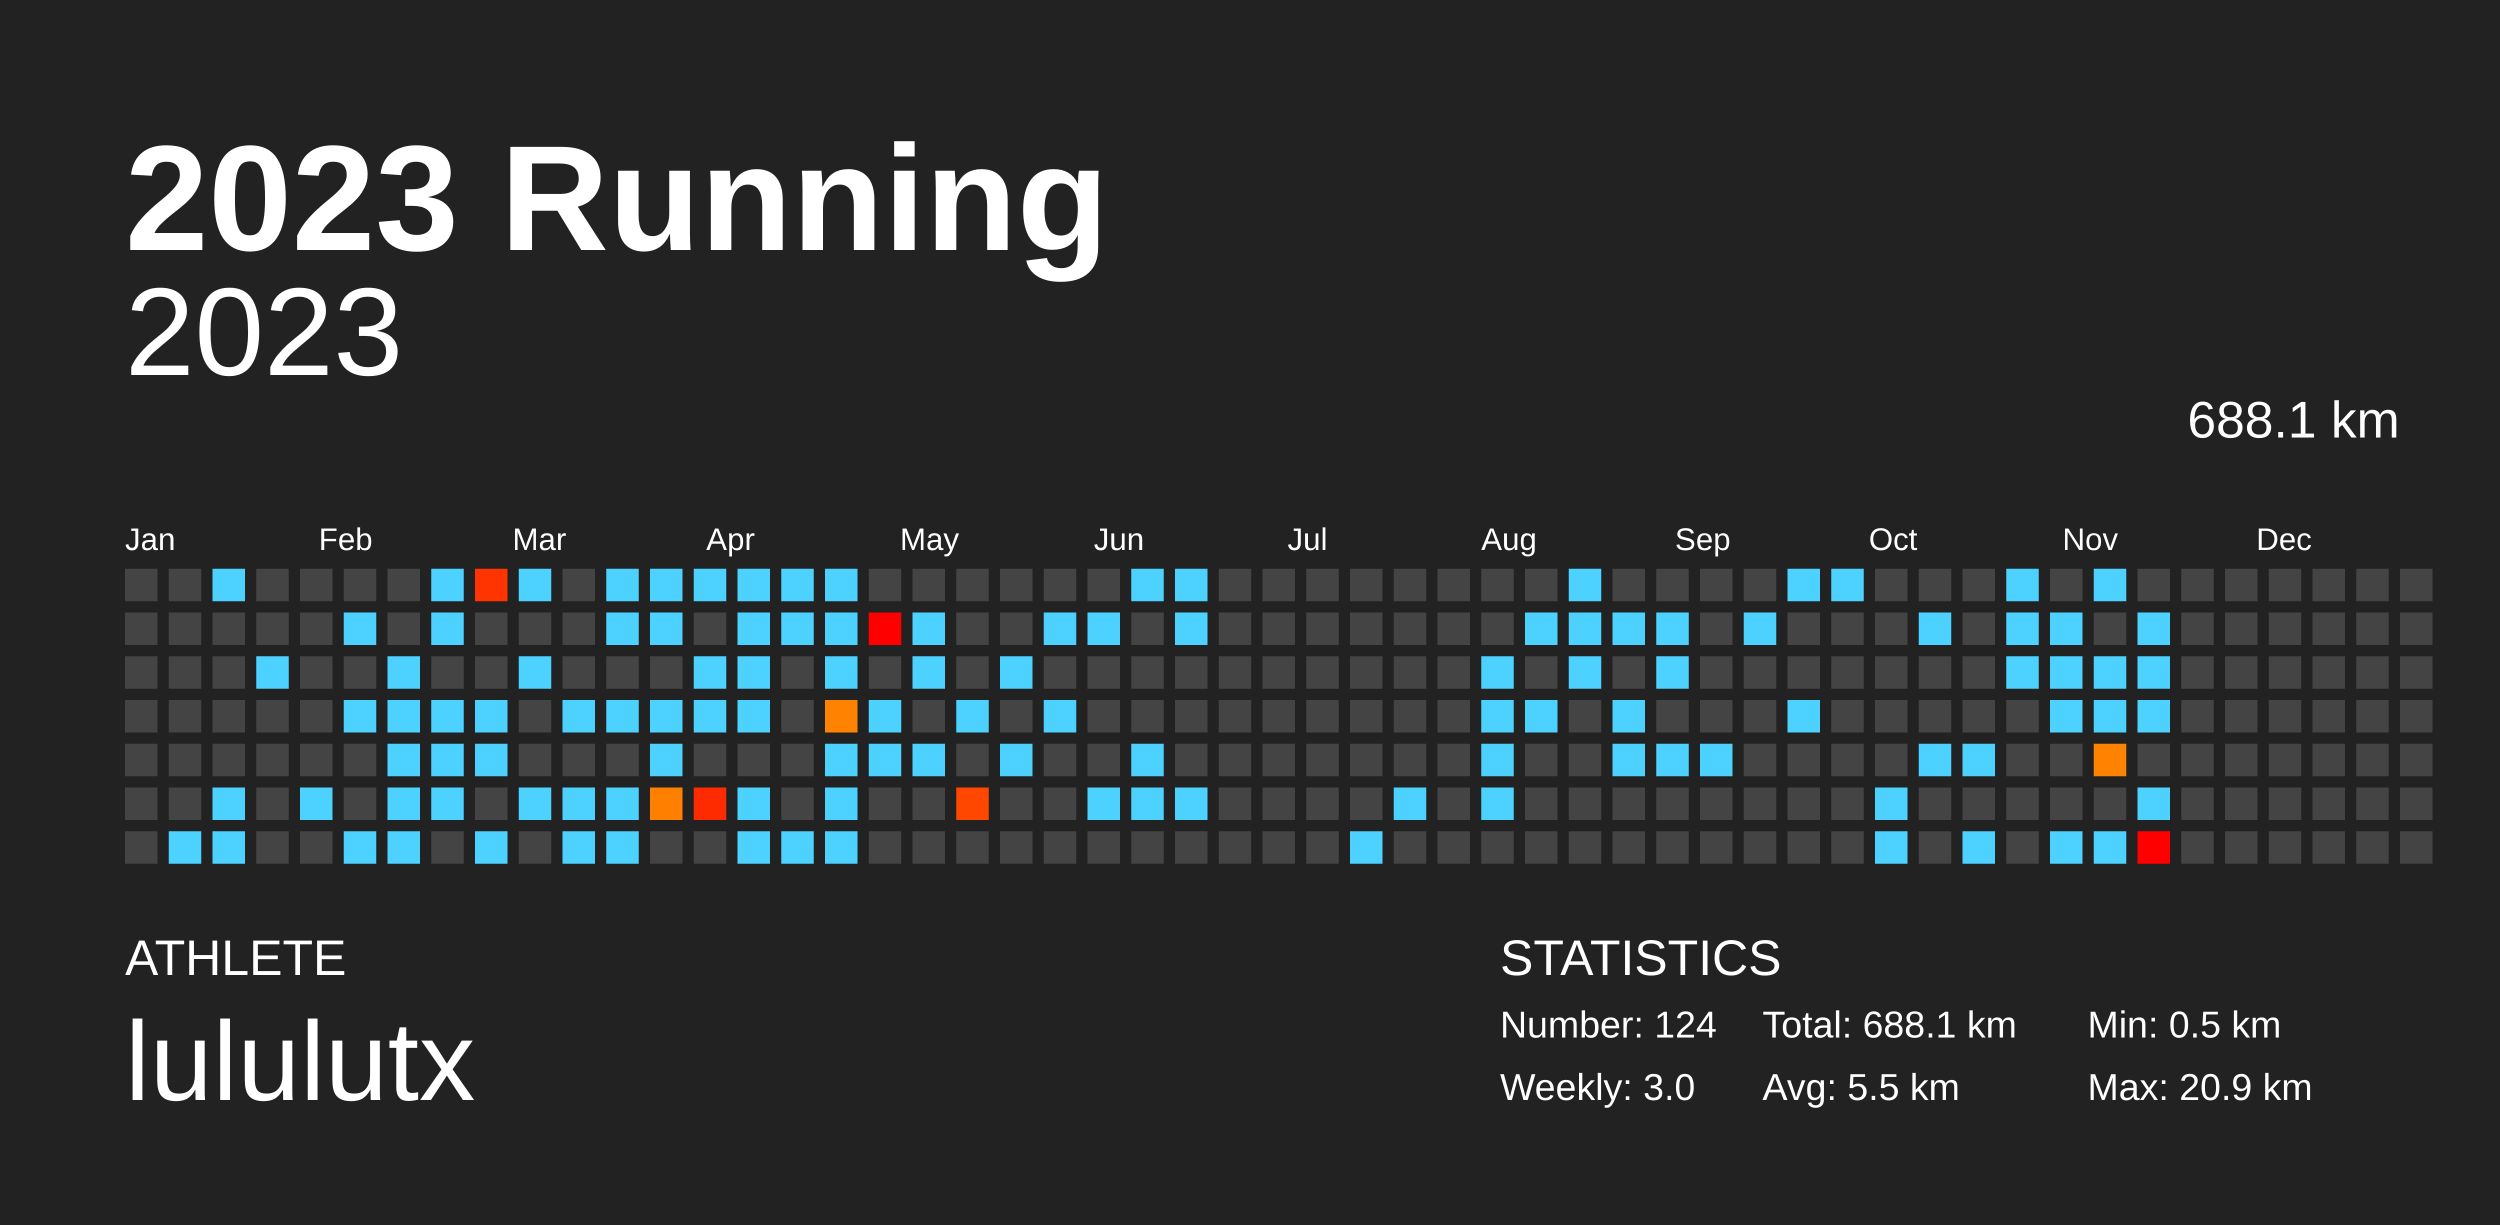
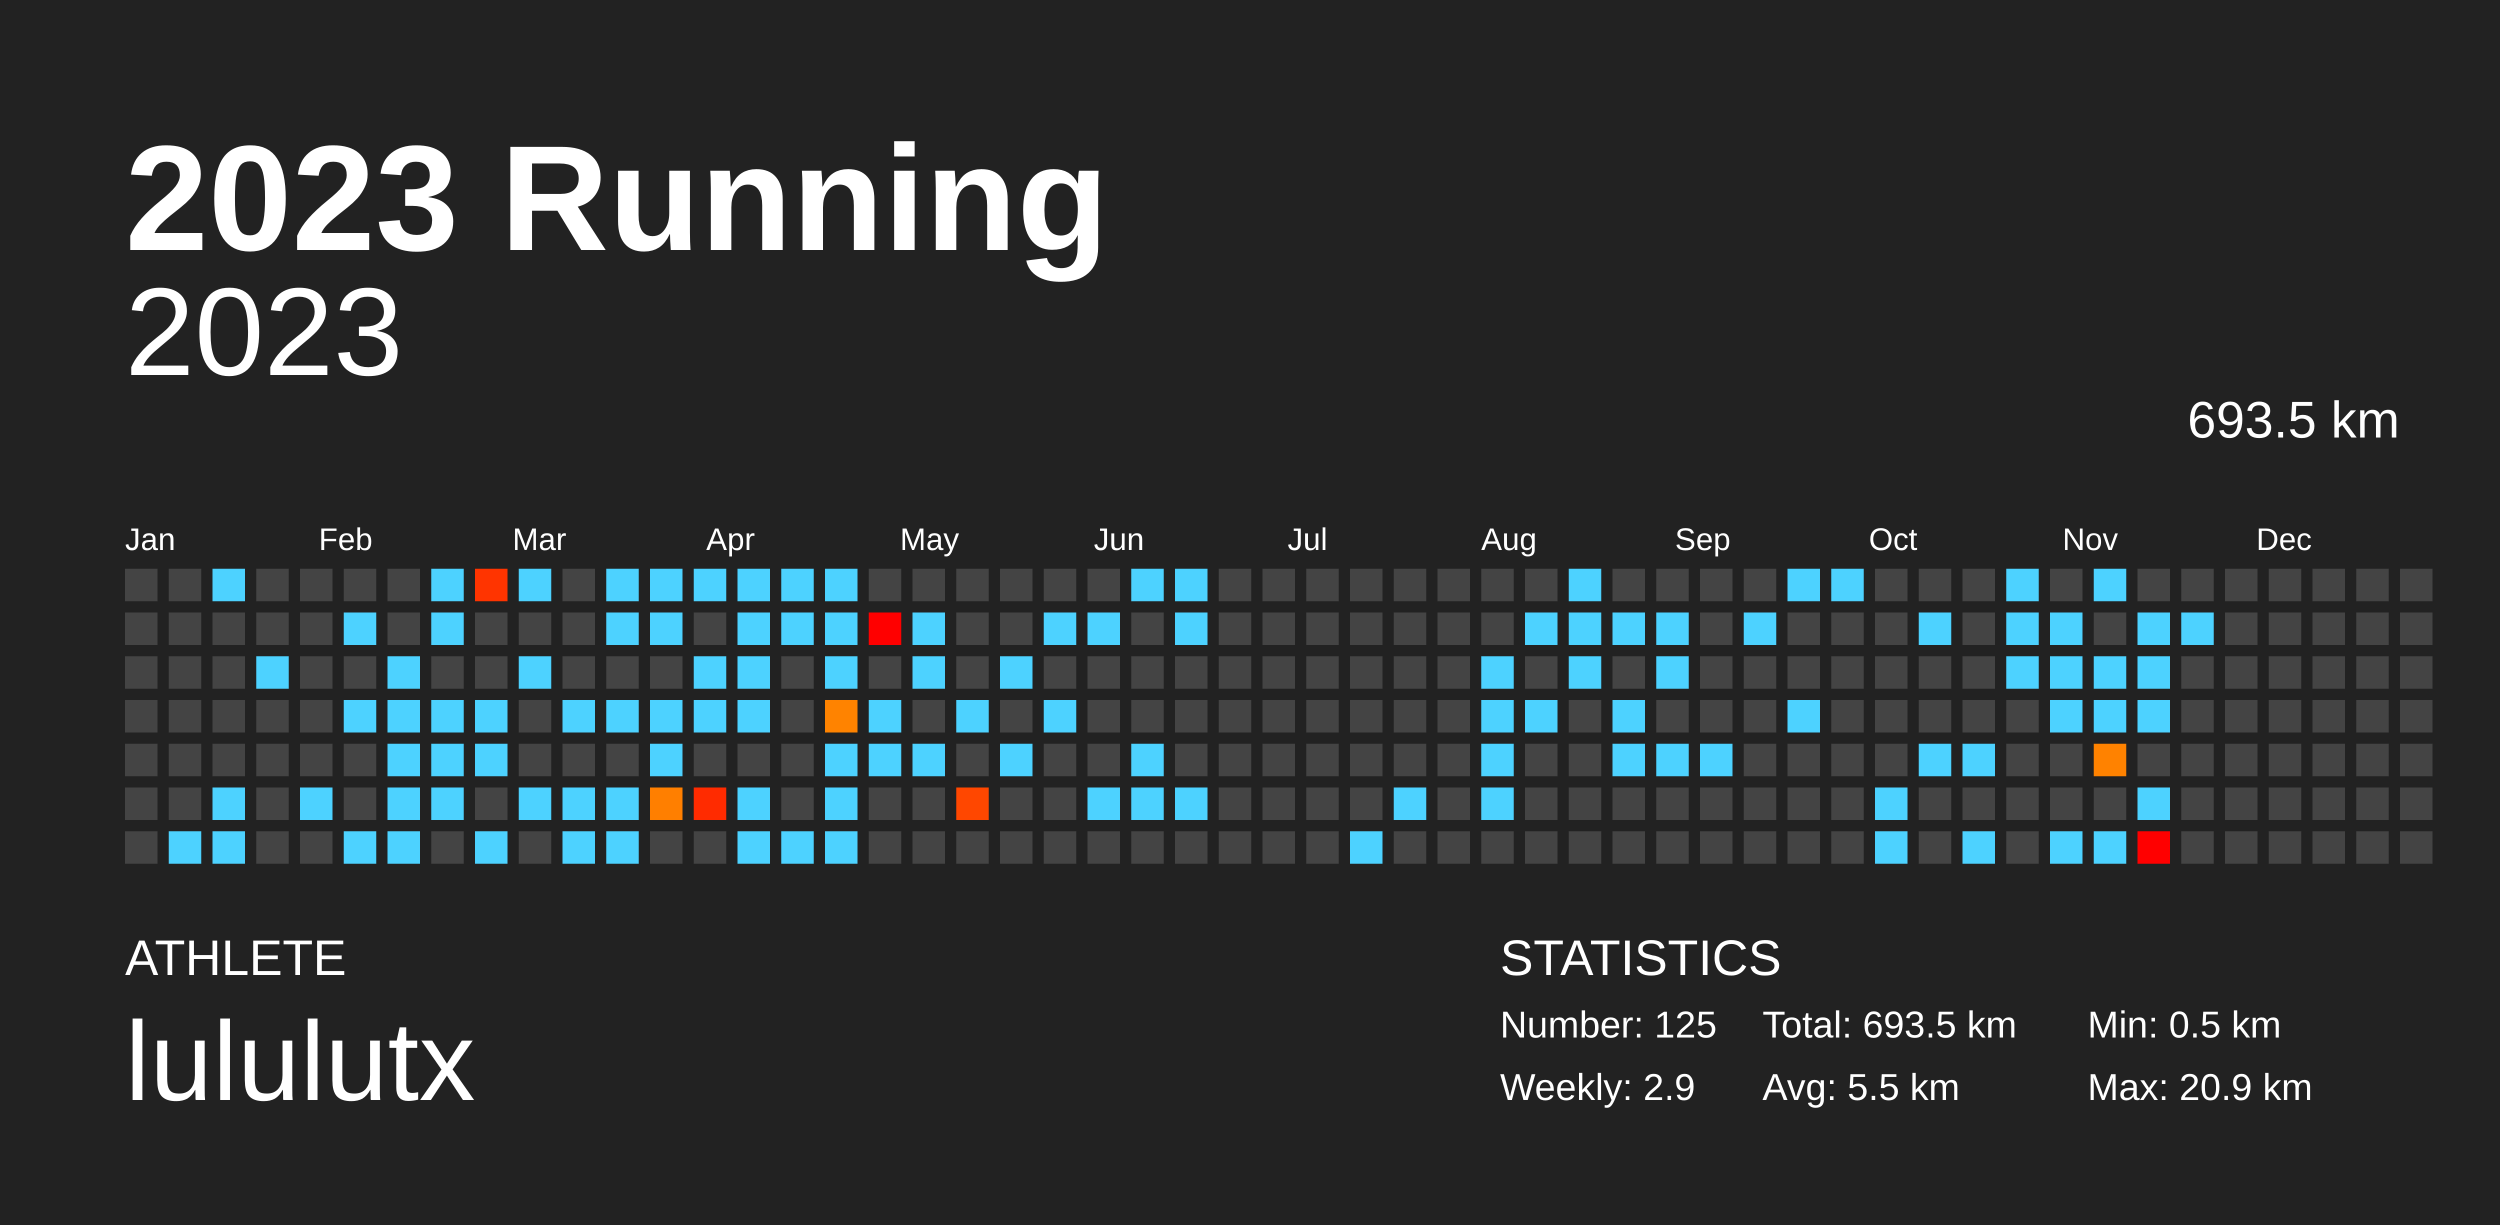
<svg xmlns="http://www.w3.org/2000/svg" baseProfile="full" height="98mm" version="1.1" viewBox="0,0,200,98" width="200mm">
  <defs />
  <rect fill="#222222" height="98" width="200" x="0" y="0" />
  <text fill="#FFFFFF" style="font-size:12px; font-family:Arial; font-weight:bold;" x="10" y="20">2023 Running</text>
  <text fill="#FFFFFF" style="font-size:4px; font-family:Arial" x="10" y="78">ATHLETE</text>
  <text fill="#FFFFFF" style="font-size:9px; font-family:Arial" x="10" y="88">lululutx</text>
  <text fill="#FFFFFF" style="font-size:4px; font-family:Arial" x="120" y="78">STATISTICS</text>
-   <text fill="#FFFFFF" style="font-size:3px; font-family:Arial" x="120" y="83">Number: 124</text>
-   <text fill="#FFFFFF" style="font-size:3px; font-family:Arial" x="120" y="88">Weekly: 3.0</text>
-   <text fill="#FFFFFF" style="font-size:3px; font-family:Arial" x="141" y="83">Total: 688.1 km</text>
+   <text fill="#FFFFFF" style="font-size:3px; font-family:Arial" x="120" y="83">Number: 125</text>
+   <text fill="#FFFFFF" style="font-size:3px; font-family:Arial" x="120" y="88">Weekly: 2.9</text>
+   <text fill="#FFFFFF" style="font-size:3px; font-family:Arial" x="141" y="83">Total: 693.5 km</text>
  <text fill="#FFFFFF" style="font-size:3px; font-family:Arial" x="141" y="88">Avg: 5.5 km</text>
  <text fill="#FFFFFF" style="font-size:3px; font-family:Arial" x="167" y="83">Min: 0.5 km</text>
  <text fill="#FFFFFF" style="font-size:3px; font-family:Arial" x="167" y="88">Max: 20.9 km</text>
  <text alignment-baseline="hanging" fill="#FFFFFF" style="font-size:10.0px; font-family:Arial;" x="10" y="30">2023</text>
-   <text alignment-baseline="hanging" fill="#FFFFFF" style="font-size:4.125px; font-family:Arial;" x="175" y="35">688.1 km</text>
+   <text alignment-baseline="hanging" fill="#FFFFFF" style="font-size:4.125px; font-family:Arial;" x="175" y="35">693.5 km</text>
  <text fill="#FFFFFF" style="font-size:2.5px; font-family:Arial" x="10.0" y="44">Jan</text>
  <text fill="#FFFFFF" style="font-size:2.5px; font-family:Arial" x="25.5" y="44">Feb</text>
  <text fill="#FFFFFF" style="font-size:2.5px; font-family:Arial" x="41.0" y="44">Mar</text>
  <text fill="#FFFFFF" style="font-size:2.5px; font-family:Arial" x="56.5" y="44">Apr</text>
  <text fill="#FFFFFF" style="font-size:2.5px; font-family:Arial" x="72.0" y="44">May</text>
  <text fill="#FFFFFF" style="font-size:2.5px; font-family:Arial" x="87.5" y="44">Jun</text>
  <text fill="#FFFFFF" style="font-size:2.5px; font-family:Arial" x="103.0" y="44">Jul</text>
  <text fill="#FFFFFF" style="font-size:2.5px; font-family:Arial" x="118.5" y="44">Aug</text>
  <text fill="#FFFFFF" style="font-size:2.5px; font-family:Arial" x="134.0" y="44">Sep</text>
  <text fill="#FFFFFF" style="font-size:2.5px; font-family:Arial" x="149.5" y="44">Oct</text>
  <text fill="#FFFFFF" style="font-size:2.5px; font-family:Arial" x="165.0" y="44">Nov</text>
  <text fill="#FFFFFF" style="font-size:2.5px; font-family:Arial" x="180.5" y="44">Dec</text>
  <rect fill="#444444" height="2.6" width="2.6" x="10.0" y="45.5" />
  <rect fill="#444444" height="2.6" width="2.6" x="10.0" y="49.0" />
  <rect fill="#444444" height="2.6" width="2.6" x="10.0" y="52.5" />
  <rect fill="#444444" height="2.6" width="2.6" x="10.0" y="56.0" />
  <rect fill="#444444" height="2.6" width="2.6" x="10.0" y="59.5" />
  <rect fill="#444444" height="2.6" width="2.6" x="10.0" y="63.0" />
  <rect fill="#444444" height="2.6" width="2.6" x="10.0" y="66.5" />
  <rect fill="#444444" height="2.6" width="2.6" x="13.5" y="45.5" />
  <rect fill="#444444" height="2.6" width="2.6" x="13.5" y="49.0" />
  <rect fill="#444444" height="2.6" width="2.6" x="13.5" y="52.5" />
  <rect fill="#444444" height="2.6" width="2.6" x="13.5" y="56.0" />
  <rect fill="#444444" height="2.6" width="2.6" x="13.5" y="59.5" />
  <rect fill="#444444" height="2.6" width="2.6" x="13.5" y="63.0" />
  <rect fill="#4dd2ff" height="2.6" width="2.6" x="13.5" y="66.5" />
  <rect fill="#4dd2ff" height="2.6" width="2.6" x="17.0" y="45.5" />
  <rect fill="#444444" height="2.6" width="2.6" x="17.0" y="49.0" />
  <rect fill="#444444" height="2.6" width="2.6" x="17.0" y="52.5" />
  <rect fill="#444444" height="2.6" width="2.6" x="17.0" y="56.0" />
  <rect fill="#444444" height="2.6" width="2.6" x="17.0" y="59.5" />
  <rect fill="#4dd2ff" height="2.6" width="2.6" x="17.0" y="63.0" />
  <rect fill="#4dd2ff" height="2.6" width="2.6" x="17.0" y="66.5" />
  <rect fill="#444444" height="2.6" width="2.6" x="20.5" y="45.5" />
  <rect fill="#444444" height="2.6" width="2.6" x="20.5" y="49.0" />
  <rect fill="#4dd2ff" height="2.6" width="2.6" x="20.5" y="52.5" />
  <rect fill="#444444" height="2.6" width="2.6" x="20.5" y="56.0" />
  <rect fill="#444444" height="2.6" width="2.6" x="20.5" y="59.5" />
  <rect fill="#444444" height="2.6" width="2.6" x="20.5" y="63.0" />
  <rect fill="#444444" height="2.6" width="2.6" x="20.5" y="66.5" />
  <rect fill="#444444" height="2.6" width="2.6" x="24.0" y="45.5" />
  <rect fill="#444444" height="2.6" width="2.6" x="24.0" y="49.0" />
  <rect fill="#444444" height="2.6" width="2.6" x="24.0" y="52.5" />
  <rect fill="#444444" height="2.6" width="2.6" x="24.0" y="56.0" />
  <rect fill="#444444" height="2.6" width="2.6" x="24.0" y="59.5" />
  <rect fill="#4dd2ff" height="2.6" width="2.6" x="24.0" y="63.0" />
  <rect fill="#444444" height="2.6" width="2.6" x="24.0" y="66.5" />
  <rect fill="#444444" height="2.6" width="2.6" x="27.5" y="45.5" />
  <rect fill="#4dd2ff" height="2.6" width="2.6" x="27.5" y="49.0" />
  <rect fill="#444444" height="2.6" width="2.6" x="27.5" y="52.5" />
  <rect fill="#4dd2ff" height="2.6" width="2.6" x="27.5" y="56.0" />
  <rect fill="#444444" height="2.6" width="2.6" x="27.5" y="59.5" />
  <rect fill="#444444" height="2.6" width="2.6" x="27.5" y="63.0" />
  <rect fill="#4dd2ff" height="2.6" width="2.6" x="27.5" y="66.5" />
  <rect fill="#444444" height="2.6" width="2.6" x="31.0" y="45.5" />
  <rect fill="#444444" height="2.6" width="2.6" x="31.0" y="49.0" />
  <rect fill="#4dd2ff" height="2.6" width="2.6" x="31.0" y="52.5" />
  <rect fill="#4dd2ff" height="2.6" width="2.6" x="31.0" y="56.0" />
  <rect fill="#4dd2ff" height="2.6" width="2.6" x="31.0" y="59.5" />
  <rect fill="#4dd2ff" height="2.6" width="2.6" x="31.0" y="63.0" />
  <rect fill="#4dd2ff" height="2.6" width="2.6" x="31.0" y="66.5" />
  <rect fill="#4dd2ff" height="2.6" width="2.6" x="34.5" y="45.5" />
  <rect fill="#4dd2ff" height="2.6" width="2.6" x="34.5" y="49.0" />
  <rect fill="#444444" height="2.6" width="2.6" x="34.5" y="52.5" />
  <rect fill="#4dd2ff" height="2.6" width="2.6" x="34.5" y="56.0" />
  <rect fill="#4dd2ff" height="2.6" width="2.6" x="34.5" y="59.5" />
  <rect fill="#4dd2ff" height="2.6" width="2.6" x="34.5" y="63.0" />
  <rect fill="#444444" height="2.6" width="2.6" x="34.5" y="66.5" />
  <rect fill="#ff3400" height="2.6" width="2.6" x="38.0" y="45.5" />
  <rect fill="#444444" height="2.6" width="2.6" x="38.0" y="49.0" />
  <rect fill="#444444" height="2.6" width="2.6" x="38.0" y="52.5" />
  <rect fill="#4dd2ff" height="2.6" width="2.6" x="38.0" y="56.0" />
  <rect fill="#4dd2ff" height="2.6" width="2.6" x="38.0" y="59.5" />
  <rect fill="#444444" height="2.6" width="2.6" x="38.0" y="63.0" />
  <rect fill="#4dd2ff" height="2.6" width="2.6" x="38.0" y="66.5" />
  <rect fill="#4dd2ff" height="2.6" width="2.6" x="41.5" y="45.5" />
  <rect fill="#444444" height="2.6" width="2.6" x="41.5" y="49.0" />
  <rect fill="#4dd2ff" height="2.6" width="2.6" x="41.5" y="52.5" />
  <rect fill="#444444" height="2.6" width="2.6" x="41.5" y="56.0" />
  <rect fill="#444444" height="2.6" width="2.6" x="41.5" y="59.5" />
  <rect fill="#4dd2ff" height="2.6" width="2.6" x="41.5" y="63.0" />
  <rect fill="#444444" height="2.6" width="2.6" x="41.5" y="66.5" />
  <rect fill="#444444" height="2.6" width="2.6" x="45.0" y="45.5" />
  <rect fill="#444444" height="2.6" width="2.6" x="45.0" y="49.0" />
  <rect fill="#444444" height="2.6" width="2.6" x="45.0" y="52.5" />
  <rect fill="#4dd2ff" height="2.6" width="2.6" x="45.0" y="56.0" />
  <rect fill="#444444" height="2.6" width="2.6" x="45.0" y="59.5" />
  <rect fill="#4dd2ff" height="2.6" width="2.6" x="45.0" y="63.0" />
  <rect fill="#4dd2ff" height="2.6" width="2.6" x="45.0" y="66.5" />
  <rect fill="#4dd2ff" height="2.6" width="2.6" x="48.5" y="45.5" />
  <rect fill="#4dd2ff" height="2.6" width="2.6" x="48.5" y="49.0" />
  <rect fill="#444444" height="2.6" width="2.6" x="48.5" y="52.5" />
  <rect fill="#4dd2ff" height="2.6" width="2.6" x="48.5" y="56.0" />
  <rect fill="#444444" height="2.6" width="2.6" x="48.5" y="59.5" />
  <rect fill="#4dd2ff" height="2.6" width="2.6" x="48.5" y="63.0" />
  <rect fill="#4dd2ff" height="2.6" width="2.6" x="48.5" y="66.5" />
  <rect fill="#4dd2ff" height="2.6" width="2.6" x="52.0" y="45.5" />
  <rect fill="#4dd2ff" height="2.6" width="2.6" x="52.0" y="49.0" />
  <rect fill="#444444" height="2.6" width="2.6" x="52.0" y="52.5" />
  <rect fill="#4dd2ff" height="2.6" width="2.6" x="52.0" y="56.0" />
  <rect fill="#4dd2ff" height="2.6" width="2.6" x="52.0" y="59.5" />
  <rect fill="#ff7f00" height="2.6" width="2.6" x="52.0" y="63.0" />
  <rect fill="#444444" height="2.6" width="2.6" x="52.0" y="66.5" />
  <rect fill="#4dd2ff" height="2.6" width="2.6" x="55.5" y="45.5" />
  <rect fill="#444444" height="2.6" width="2.6" x="55.5" y="49.0" />
  <rect fill="#4dd2ff" height="2.6" width="2.6" x="55.5" y="52.5" />
  <rect fill="#4dd2ff" height="2.6" width="2.6" x="55.5" y="56.0" />
  <rect fill="#444444" height="2.6" width="2.6" x="55.5" y="59.5" />
  <rect fill="#ff2b00" height="2.6" width="2.6" x="55.5" y="63.0" />
  <rect fill="#444444" height="2.6" width="2.6" x="55.5" y="66.5" />
  <rect fill="#4dd2ff" height="2.6" width="2.6" x="59.0" y="45.5" />
  <rect fill="#4dd2ff" height="2.6" width="2.6" x="59.0" y="49.0" />
  <rect fill="#4dd2ff" height="2.6" width="2.6" x="59.0" y="52.5" />
  <rect fill="#4dd2ff" height="2.6" width="2.6" x="59.0" y="56.0" />
  <rect fill="#444444" height="2.6" width="2.6" x="59.0" y="59.5" />
  <rect fill="#4dd2ff" height="2.6" width="2.6" x="59.0" y="63.0" />
  <rect fill="#4dd2ff" height="2.6" width="2.6" x="59.0" y="66.5" />
  <rect fill="#4dd2ff" height="2.6" width="2.6" x="62.5" y="45.5" />
  <rect fill="#4dd2ff" height="2.6" width="2.6" x="62.5" y="49.0" />
  <rect fill="#444444" height="2.6" width="2.6" x="62.5" y="52.5" />
  <rect fill="#444444" height="2.6" width="2.6" x="62.5" y="56.0" />
  <rect fill="#444444" height="2.6" width="2.6" x="62.5" y="59.5" />
  <rect fill="#444444" height="2.6" width="2.6" x="62.5" y="63.0" />
  <rect fill="#4dd2ff" height="2.6" width="2.6" x="62.5" y="66.5" />
  <rect fill="#4dd2ff" height="2.6" width="2.6" x="66.0" y="45.5" />
  <rect fill="#4dd2ff" height="2.6" width="2.6" x="66.0" y="49.0" />
  <rect fill="#4dd2ff" height="2.6" width="2.6" x="66.0" y="52.5" />
  <rect fill="#ff8300" height="2.6" width="2.6" x="66.0" y="56.0" />
  <rect fill="#4dd2ff" height="2.6" width="2.6" x="66.0" y="59.5" />
  <rect fill="#4dd2ff" height="2.6" width="2.6" x="66.0" y="63.0" />
  <rect fill="#4dd2ff" height="2.6" width="2.6" x="66.0" y="66.5" />
  <rect fill="#444444" height="2.6" width="2.6" x="69.5" y="45.5" />
  <rect fill="red" height="2.6" width="2.6" x="69.5" y="49.0" />
  <rect fill="#444444" height="2.6" width="2.6" x="69.5" y="52.5" />
  <rect fill="#4dd2ff" height="2.6" width="2.6" x="69.5" y="56.0" />
  <rect fill="#4dd2ff" height="2.6" width="2.6" x="69.5" y="59.5" />
  <rect fill="#444444" height="2.6" width="2.6" x="69.5" y="63.0" />
  <rect fill="#444444" height="2.6" width="2.6" x="69.5" y="66.5" />
  <rect fill="#444444" height="2.6" width="2.6" x="73.0" y="45.5" />
  <rect fill="#4dd2ff" height="2.6" width="2.6" x="73.0" y="49.0" />
  <rect fill="#4dd2ff" height="2.6" width="2.6" x="73.0" y="52.5" />
  <rect fill="#444444" height="2.6" width="2.6" x="73.0" y="56.0" />
  <rect fill="#4dd2ff" height="2.6" width="2.6" x="73.0" y="59.5" />
  <rect fill="#444444" height="2.6" width="2.6" x="73.0" y="63.0" />
  <rect fill="#444444" height="2.6" width="2.6" x="73.0" y="66.5" />
  <rect fill="#444444" height="2.6" width="2.6" x="76.5" y="45.5" />
  <rect fill="#444444" height="2.6" width="2.6" x="76.5" y="49.0" />
  <rect fill="#444444" height="2.6" width="2.6" x="76.5" y="52.5" />
  <rect fill="#4dd2ff" height="2.6" width="2.6" x="76.5" y="56.0" />
  <rect fill="#444444" height="2.6" width="2.6" x="76.5" y="59.5" />
  <rect fill="#ff4700" height="2.6" width="2.6" x="76.5" y="63.0" />
  <rect fill="#444444" height="2.6" width="2.6" x="76.5" y="66.5" />
  <rect fill="#444444" height="2.6" width="2.6" x="80.0" y="45.5" />
  <rect fill="#444444" height="2.6" width="2.6" x="80.0" y="49.0" />
  <rect fill="#4dd2ff" height="2.6" width="2.6" x="80.0" y="52.5" />
  <rect fill="#444444" height="2.6" width="2.6" x="80.0" y="56.0" />
  <rect fill="#4dd2ff" height="2.6" width="2.6" x="80.0" y="59.5" />
  <rect fill="#444444" height="2.6" width="2.6" x="80.0" y="63.0" />
  <rect fill="#444444" height="2.6" width="2.6" x="80.0" y="66.5" />
  <rect fill="#444444" height="2.6" width="2.6" x="83.5" y="45.5" />
  <rect fill="#4dd2ff" height="2.6" width="2.6" x="83.5" y="49.0" />
  <rect fill="#444444" height="2.6" width="2.6" x="83.5" y="52.5" />
  <rect fill="#4dd2ff" height="2.6" width="2.6" x="83.5" y="56.0" />
  <rect fill="#444444" height="2.6" width="2.6" x="83.5" y="59.5" />
  <rect fill="#444444" height="2.6" width="2.6" x="83.5" y="63.0" />
  <rect fill="#444444" height="2.6" width="2.6" x="83.5" y="66.5" />
  <rect fill="#444444" height="2.6" width="2.6" x="87.0" y="45.5" />
  <rect fill="#4dd2ff" height="2.6" width="2.6" x="87.0" y="49.0" />
  <rect fill="#444444" height="2.6" width="2.6" x="87.0" y="52.5" />
  <rect fill="#444444" height="2.6" width="2.6" x="87.0" y="56.0" />
  <rect fill="#444444" height="2.6" width="2.6" x="87.0" y="59.5" />
  <rect fill="#4dd2ff" height="2.6" width="2.6" x="87.0" y="63.0" />
  <rect fill="#444444" height="2.6" width="2.6" x="87.0" y="66.5" />
  <rect fill="#4dd2ff" height="2.6" width="2.6" x="90.5" y="45.5" />
  <rect fill="#444444" height="2.6" width="2.6" x="90.5" y="49.0" />
  <rect fill="#444444" height="2.6" width="2.6" x="90.5" y="52.5" />
  <rect fill="#444444" height="2.6" width="2.6" x="90.5" y="56.0" />
  <rect fill="#4dd2ff" height="2.6" width="2.6" x="90.5" y="59.5" />
  <rect fill="#4dd2ff" height="2.6" width="2.6" x="90.5" y="63.0" />
  <rect fill="#444444" height="2.6" width="2.6" x="90.5" y="66.5" />
  <rect fill="#4dd2ff" height="2.6" width="2.6" x="94.0" y="45.5" />
  <rect fill="#4dd2ff" height="2.6" width="2.6" x="94.0" y="49.0" />
  <rect fill="#444444" height="2.6" width="2.6" x="94.0" y="52.5" />
  <rect fill="#444444" height="2.6" width="2.6" x="94.0" y="56.0" />
  <rect fill="#444444" height="2.6" width="2.6" x="94.0" y="59.5" />
  <rect fill="#4dd2ff" height="2.6" width="2.6" x="94.0" y="63.0" />
  <rect fill="#444444" height="2.6" width="2.6" x="94.0" y="66.5" />
  <rect fill="#444444" height="2.6" width="2.6" x="97.5" y="45.5" />
  <rect fill="#444444" height="2.6" width="2.6" x="97.5" y="49.0" />
  <rect fill="#444444" height="2.6" width="2.6" x="97.5" y="52.5" />
  <rect fill="#444444" height="2.6" width="2.6" x="97.5" y="56.0" />
  <rect fill="#444444" height="2.6" width="2.6" x="97.5" y="59.5" />
  <rect fill="#444444" height="2.6" width="2.6" x="97.5" y="63.0" />
  <rect fill="#444444" height="2.6" width="2.6" x="97.5" y="66.5" />
  <rect fill="#444444" height="2.6" width="2.6" x="101.0" y="45.5" />
  <rect fill="#444444" height="2.6" width="2.6" x="101.0" y="49.0" />
  <rect fill="#444444" height="2.6" width="2.6" x="101.0" y="52.5" />
  <rect fill="#444444" height="2.6" width="2.6" x="101.0" y="56.0" />
  <rect fill="#444444" height="2.6" width="2.6" x="101.0" y="59.5" />
  <rect fill="#444444" height="2.6" width="2.6" x="101.0" y="63.0" />
  <rect fill="#444444" height="2.6" width="2.6" x="101.0" y="66.5" />
  <rect fill="#444444" height="2.6" width="2.6" x="104.5" y="45.5" />
  <rect fill="#444444" height="2.6" width="2.6" x="104.5" y="49.0" />
  <rect fill="#444444" height="2.6" width="2.6" x="104.5" y="52.5" />
  <rect fill="#444444" height="2.6" width="2.6" x="104.5" y="56.0" />
  <rect fill="#444444" height="2.6" width="2.6" x="104.5" y="59.5" />
  <rect fill="#444444" height="2.6" width="2.6" x="104.5" y="63.0" />
  <rect fill="#444444" height="2.6" width="2.6" x="104.5" y="66.5" />
  <rect fill="#444444" height="2.6" width="2.6" x="108.0" y="45.5" />
  <rect fill="#444444" height="2.6" width="2.6" x="108.0" y="49.0" />
  <rect fill="#444444" height="2.6" width="2.6" x="108.0" y="52.5" />
  <rect fill="#444444" height="2.6" width="2.6" x="108.0" y="56.0" />
  <rect fill="#444444" height="2.6" width="2.6" x="108.0" y="59.5" />
  <rect fill="#444444" height="2.6" width="2.6" x="108.0" y="63.0" />
  <rect fill="#4dd2ff" height="2.6" width="2.6" x="108.0" y="66.5" />
  <rect fill="#444444" height="2.6" width="2.6" x="111.5" y="45.5" />
  <rect fill="#444444" height="2.6" width="2.6" x="111.5" y="49.0" />
  <rect fill="#444444" height="2.6" width="2.6" x="111.5" y="52.5" />
  <rect fill="#444444" height="2.6" width="2.6" x="111.5" y="56.0" />
  <rect fill="#444444" height="2.6" width="2.6" x="111.5" y="59.5" />
  <rect fill="#4dd2ff" height="2.6" width="2.6" x="111.5" y="63.0" />
  <rect fill="#444444" height="2.6" width="2.6" x="111.5" y="66.5" />
  <rect fill="#444444" height="2.6" width="2.6" x="115.0" y="45.5" />
  <rect fill="#444444" height="2.6" width="2.6" x="115.0" y="49.0" />
  <rect fill="#444444" height="2.6" width="2.6" x="115.0" y="52.5" />
  <rect fill="#444444" height="2.6" width="2.6" x="115.0" y="56.0" />
  <rect fill="#444444" height="2.6" width="2.6" x="115.0" y="59.5" />
  <rect fill="#444444" height="2.6" width="2.6" x="115.0" y="63.0" />
  <rect fill="#444444" height="2.6" width="2.6" x="115.0" y="66.5" />
  <rect fill="#444444" height="2.6" width="2.6" x="118.5" y="45.5" />
  <rect fill="#444444" height="2.6" width="2.6" x="118.5" y="49.0" />
  <rect fill="#4dd2ff" height="2.6" width="2.6" x="118.5" y="52.5" />
  <rect fill="#4dd2ff" height="2.6" width="2.6" x="118.5" y="56.0" />
  <rect fill="#4dd2ff" height="2.6" width="2.6" x="118.5" y="59.5" />
  <rect fill="#4dd2ff" height="2.6" width="2.6" x="118.5" y="63.0" />
  <rect fill="#444444" height="2.6" width="2.6" x="118.5" y="66.5" />
  <rect fill="#444444" height="2.6" width="2.6" x="122.0" y="45.5" />
  <rect fill="#4dd2ff" height="2.6" width="2.6" x="122.0" y="49.0" />
  <rect fill="#444444" height="2.6" width="2.6" x="122.0" y="52.5" />
  <rect fill="#4dd2ff" height="2.6" width="2.6" x="122.0" y="56.0" />
  <rect fill="#444444" height="2.6" width="2.6" x="122.0" y="59.5" />
  <rect fill="#444444" height="2.6" width="2.6" x="122.0" y="63.0" />
  <rect fill="#444444" height="2.6" width="2.6" x="122.0" y="66.5" />
  <rect fill="#4dd2ff" height="2.6" width="2.6" x="125.5" y="45.5" />
  <rect fill="#4dd2ff" height="2.6" width="2.6" x="125.5" y="49.0" />
  <rect fill="#4dd2ff" height="2.6" width="2.6" x="125.5" y="52.5" />
  <rect fill="#444444" height="2.6" width="2.6" x="125.5" y="56.0" />
  <rect fill="#444444" height="2.6" width="2.6" x="125.5" y="59.5" />
  <rect fill="#444444" height="2.6" width="2.6" x="125.5" y="63.0" />
  <rect fill="#444444" height="2.6" width="2.6" x="125.5" y="66.5" />
  <rect fill="#444444" height="2.6" width="2.6" x="129.0" y="45.5" />
  <rect fill="#4dd2ff" height="2.6" width="2.6" x="129.0" y="49.0" />
  <rect fill="#444444" height="2.6" width="2.6" x="129.0" y="52.5" />
  <rect fill="#4dd2ff" height="2.6" width="2.6" x="129.0" y="56.0" />
  <rect fill="#4dd2ff" height="2.6" width="2.6" x="129.0" y="59.5" />
  <rect fill="#444444" height="2.6" width="2.6" x="129.0" y="63.0" />
  <rect fill="#444444" height="2.6" width="2.6" x="129.0" y="66.5" />
  <rect fill="#444444" height="2.6" width="2.6" x="132.5" y="45.5" />
  <rect fill="#4dd2ff" height="2.6" width="2.6" x="132.5" y="49.0" />
  <rect fill="#4dd2ff" height="2.6" width="2.6" x="132.5" y="52.5" />
  <rect fill="#444444" height="2.6" width="2.6" x="132.5" y="56.0" />
  <rect fill="#4dd2ff" height="2.6" width="2.6" x="132.5" y="59.5" />
  <rect fill="#444444" height="2.6" width="2.6" x="132.5" y="63.0" />
  <rect fill="#444444" height="2.6" width="2.6" x="132.5" y="66.5" />
  <rect fill="#444444" height="2.6" width="2.6" x="136.0" y="45.5" />
  <rect fill="#444444" height="2.6" width="2.6" x="136.0" y="49.0" />
  <rect fill="#444444" height="2.6" width="2.6" x="136.0" y="52.5" />
  <rect fill="#444444" height="2.6" width="2.6" x="136.0" y="56.0" />
  <rect fill="#4dd2ff" height="2.6" width="2.6" x="136.0" y="59.5" />
  <rect fill="#444444" height="2.6" width="2.6" x="136.0" y="63.0" />
  <rect fill="#444444" height="2.6" width="2.6" x="136.0" y="66.5" />
  <rect fill="#444444" height="2.6" width="2.6" x="139.5" y="45.5" />
  <rect fill="#4dd2ff" height="2.6" width="2.6" x="139.5" y="49.0" />
  <rect fill="#444444" height="2.6" width="2.6" x="139.5" y="52.5" />
  <rect fill="#444444" height="2.6" width="2.6" x="139.5" y="56.0" />
  <rect fill="#444444" height="2.6" width="2.6" x="139.5" y="59.5" />
  <rect fill="#444444" height="2.6" width="2.6" x="139.5" y="63.0" />
  <rect fill="#444444" height="2.6" width="2.6" x="139.5" y="66.5" />
  <rect fill="#4dd2ff" height="2.6" width="2.6" x="143.0" y="45.5" />
  <rect fill="#444444" height="2.6" width="2.6" x="143.0" y="49.0" />
  <rect fill="#444444" height="2.6" width="2.6" x="143.0" y="52.5" />
  <rect fill="#4dd2ff" height="2.6" width="2.6" x="143.0" y="56.0" />
  <rect fill="#444444" height="2.6" width="2.6" x="143.0" y="59.5" />
  <rect fill="#444444" height="2.6" width="2.6" x="143.0" y="63.0" />
  <rect fill="#444444" height="2.6" width="2.6" x="143.0" y="66.5" />
  <rect fill="#4dd2ff" height="2.6" width="2.6" x="146.5" y="45.5" />
  <rect fill="#444444" height="2.6" width="2.6" x="146.5" y="49.0" />
  <rect fill="#444444" height="2.6" width="2.6" x="146.5" y="52.5" />
  <rect fill="#444444" height="2.6" width="2.6" x="146.5" y="56.0" />
  <rect fill="#444444" height="2.6" width="2.6" x="146.5" y="59.5" />
  <rect fill="#444444" height="2.6" width="2.6" x="146.5" y="63.0" />
  <rect fill="#444444" height="2.6" width="2.6" x="146.5" y="66.5" />
  <rect fill="#444444" height="2.6" width="2.6" x="150.0" y="45.5" />
  <rect fill="#444444" height="2.6" width="2.6" x="150.0" y="49.0" />
  <rect fill="#444444" height="2.6" width="2.6" x="150.0" y="52.5" />
  <rect fill="#444444" height="2.6" width="2.6" x="150.0" y="56.0" />
  <rect fill="#444444" height="2.6" width="2.6" x="150.0" y="59.5" />
  <rect fill="#4dd2ff" height="2.6" width="2.6" x="150.0" y="63.0" />
  <rect fill="#4dd2ff" height="2.6" width="2.6" x="150.0" y="66.5" />
  <rect fill="#444444" height="2.6" width="2.6" x="153.5" y="45.5" />
  <rect fill="#4dd2ff" height="2.6" width="2.6" x="153.5" y="49.0" />
  <rect fill="#444444" height="2.6" width="2.6" x="153.5" y="52.5" />
  <rect fill="#444444" height="2.6" width="2.6" x="153.5" y="56.0" />
  <rect fill="#4dd2ff" height="2.6" width="2.6" x="153.5" y="59.5" />
  <rect fill="#444444" height="2.6" width="2.6" x="153.5" y="63.0" />
  <rect fill="#444444" height="2.6" width="2.6" x="153.5" y="66.5" />
  <rect fill="#444444" height="2.6" width="2.6" x="157.0" y="45.5" />
  <rect fill="#444444" height="2.6" width="2.6" x="157.0" y="49.0" />
  <rect fill="#444444" height="2.6" width="2.6" x="157.0" y="52.5" />
  <rect fill="#444444" height="2.6" width="2.6" x="157.0" y="56.0" />
  <rect fill="#4dd2ff" height="2.6" width="2.6" x="157.0" y="59.5" />
  <rect fill="#444444" height="2.6" width="2.6" x="157.0" y="63.0" />
  <rect fill="#4dd2ff" height="2.6" width="2.6" x="157.0" y="66.5" />
  <rect fill="#4dd2ff" height="2.6" width="2.6" x="160.5" y="45.5" />
  <rect fill="#4dd2ff" height="2.6" width="2.6" x="160.5" y="49.0" />
  <rect fill="#4dd2ff" height="2.6" width="2.6" x="160.5" y="52.5" />
  <rect fill="#444444" height="2.6" width="2.6" x="160.5" y="56.0" />
  <rect fill="#444444" height="2.6" width="2.6" x="160.5" y="59.5" />
  <rect fill="#444444" height="2.6" width="2.6" x="160.5" y="63.0" />
  <rect fill="#444444" height="2.6" width="2.6" x="160.5" y="66.5" />
  <rect fill="#444444" height="2.6" width="2.6" x="164.0" y="45.5" />
  <rect fill="#4dd2ff" height="2.6" width="2.6" x="164.0" y="49.0" />
  <rect fill="#4dd2ff" height="2.6" width="2.6" x="164.0" y="52.5" />
  <rect fill="#4dd2ff" height="2.6" width="2.6" x="164.0" y="56.0" />
  <rect fill="#444444" height="2.6" width="2.6" x="164.0" y="59.5" />
  <rect fill="#444444" height="2.6" width="2.6" x="164.0" y="63.0" />
  <rect fill="#4dd2ff" height="2.6" width="2.6" x="164.0" y="66.5" />
  <rect fill="#4dd2ff" height="2.6" width="2.6" x="167.5" y="45.5" />
  <rect fill="#444444" height="2.6" width="2.6" x="167.5" y="49.0" />
  <rect fill="#4dd2ff" height="2.6" width="2.6" x="167.5" y="52.5" />
  <rect fill="#4dd2ff" height="2.6" width="2.6" x="167.5" y="56.0" />
  <rect fill="#ff8200" height="2.6" width="2.6" x="167.5" y="59.5" />
  <rect fill="#444444" height="2.6" width="2.6" x="167.5" y="63.0" />
  <rect fill="#4dd2ff" height="2.6" width="2.6" x="167.5" y="66.5" />
  <rect fill="#444444" height="2.6" width="2.6" x="171.0" y="45.5" />
  <rect fill="#4dd2ff" height="2.6" width="2.6" x="171.0" y="49.0" />
  <rect fill="#4dd2ff" height="2.6" width="2.6" x="171.0" y="52.5" />
  <rect fill="#4dd2ff" height="2.6" width="2.6" x="171.0" y="56.0" />
  <rect fill="#444444" height="2.6" width="2.6" x="171.0" y="59.5" />
  <rect fill="#4dd2ff" height="2.6" width="2.6" x="171.0" y="63.0" />
  <rect fill="red" height="2.6" width="2.6" x="171.0" y="66.5" />
  <rect fill="#444444" height="2.6" width="2.6" x="174.5" y="45.5" />
-   <rect fill="#444444" height="2.6" width="2.6" x="174.5" y="49.0" />
+   <rect fill="#4dd2ff" height="2.6" width="2.6" x="174.5" y="49.0" />
  <rect fill="#444444" height="2.6" width="2.6" x="174.5" y="52.5" />
  <rect fill="#444444" height="2.6" width="2.6" x="174.5" y="56.0" />
  <rect fill="#444444" height="2.6" width="2.6" x="174.5" y="59.5" />
  <rect fill="#444444" height="2.6" width="2.6" x="174.5" y="63.0" />
  <rect fill="#444444" height="2.6" width="2.6" x="174.5" y="66.5" />
  <rect fill="#444444" height="2.6" width="2.6" x="178.0" y="45.5" />
  <rect fill="#444444" height="2.6" width="2.6" x="178.0" y="49.0" />
  <rect fill="#444444" height="2.6" width="2.6" x="178.0" y="52.5" />
  <rect fill="#444444" height="2.6" width="2.6" x="178.0" y="56.0" />
  <rect fill="#444444" height="2.6" width="2.6" x="178.0" y="59.5" />
  <rect fill="#444444" height="2.6" width="2.6" x="178.0" y="63.0" />
  <rect fill="#444444" height="2.6" width="2.6" x="178.0" y="66.5" />
  <rect fill="#444444" height="2.6" width="2.6" x="181.5" y="45.5" />
  <rect fill="#444444" height="2.6" width="2.6" x="181.5" y="49.0" />
  <rect fill="#444444" height="2.6" width="2.6" x="181.5" y="52.5" />
  <rect fill="#444444" height="2.6" width="2.6" x="181.5" y="56.0" />
  <rect fill="#444444" height="2.6" width="2.6" x="181.5" y="59.5" />
  <rect fill="#444444" height="2.6" width="2.6" x="181.5" y="63.0" />
  <rect fill="#444444" height="2.6" width="2.6" x="181.5" y="66.5" />
  <rect fill="#444444" height="2.6" width="2.6" x="185.0" y="45.5" />
  <rect fill="#444444" height="2.6" width="2.6" x="185.0" y="49.0" />
  <rect fill="#444444" height="2.6" width="2.6" x="185.0" y="52.5" />
  <rect fill="#444444" height="2.6" width="2.6" x="185.0" y="56.0" />
  <rect fill="#444444" height="2.6" width="2.6" x="185.0" y="59.5" />
  <rect fill="#444444" height="2.6" width="2.6" x="185.0" y="63.0" />
  <rect fill="#444444" height="2.6" width="2.6" x="185.0" y="66.5" />
  <rect fill="#444444" height="2.6" width="2.6" x="188.5" y="45.5" />
  <rect fill="#444444" height="2.6" width="2.6" x="188.5" y="49.0" />
  <rect fill="#444444" height="2.6" width="2.6" x="188.5" y="52.5" />
  <rect fill="#444444" height="2.6" width="2.6" x="188.5" y="56.0" />
  <rect fill="#444444" height="2.6" width="2.6" x="188.5" y="59.5" />
  <rect fill="#444444" height="2.6" width="2.6" x="188.5" y="63.0" />
  <rect fill="#444444" height="2.6" width="2.6" x="188.5" y="66.5" />
  <rect fill="#444444" height="2.6" width="2.6" x="192.0" y="45.5" />
  <rect fill="#444444" height="2.6" width="2.6" x="192.0" y="49.0" />
  <rect fill="#444444" height="2.6" width="2.6" x="192.0" y="52.5" />
  <rect fill="#444444" height="2.6" width="2.6" x="192.0" y="56.0" />
  <rect fill="#444444" height="2.6" width="2.6" x="192.0" y="59.5" />
  <rect fill="#444444" height="2.6" width="2.6" x="192.0" y="63.0" />
  <rect fill="#444444" height="2.6" width="2.6" x="192.0" y="66.5" />
</svg>
